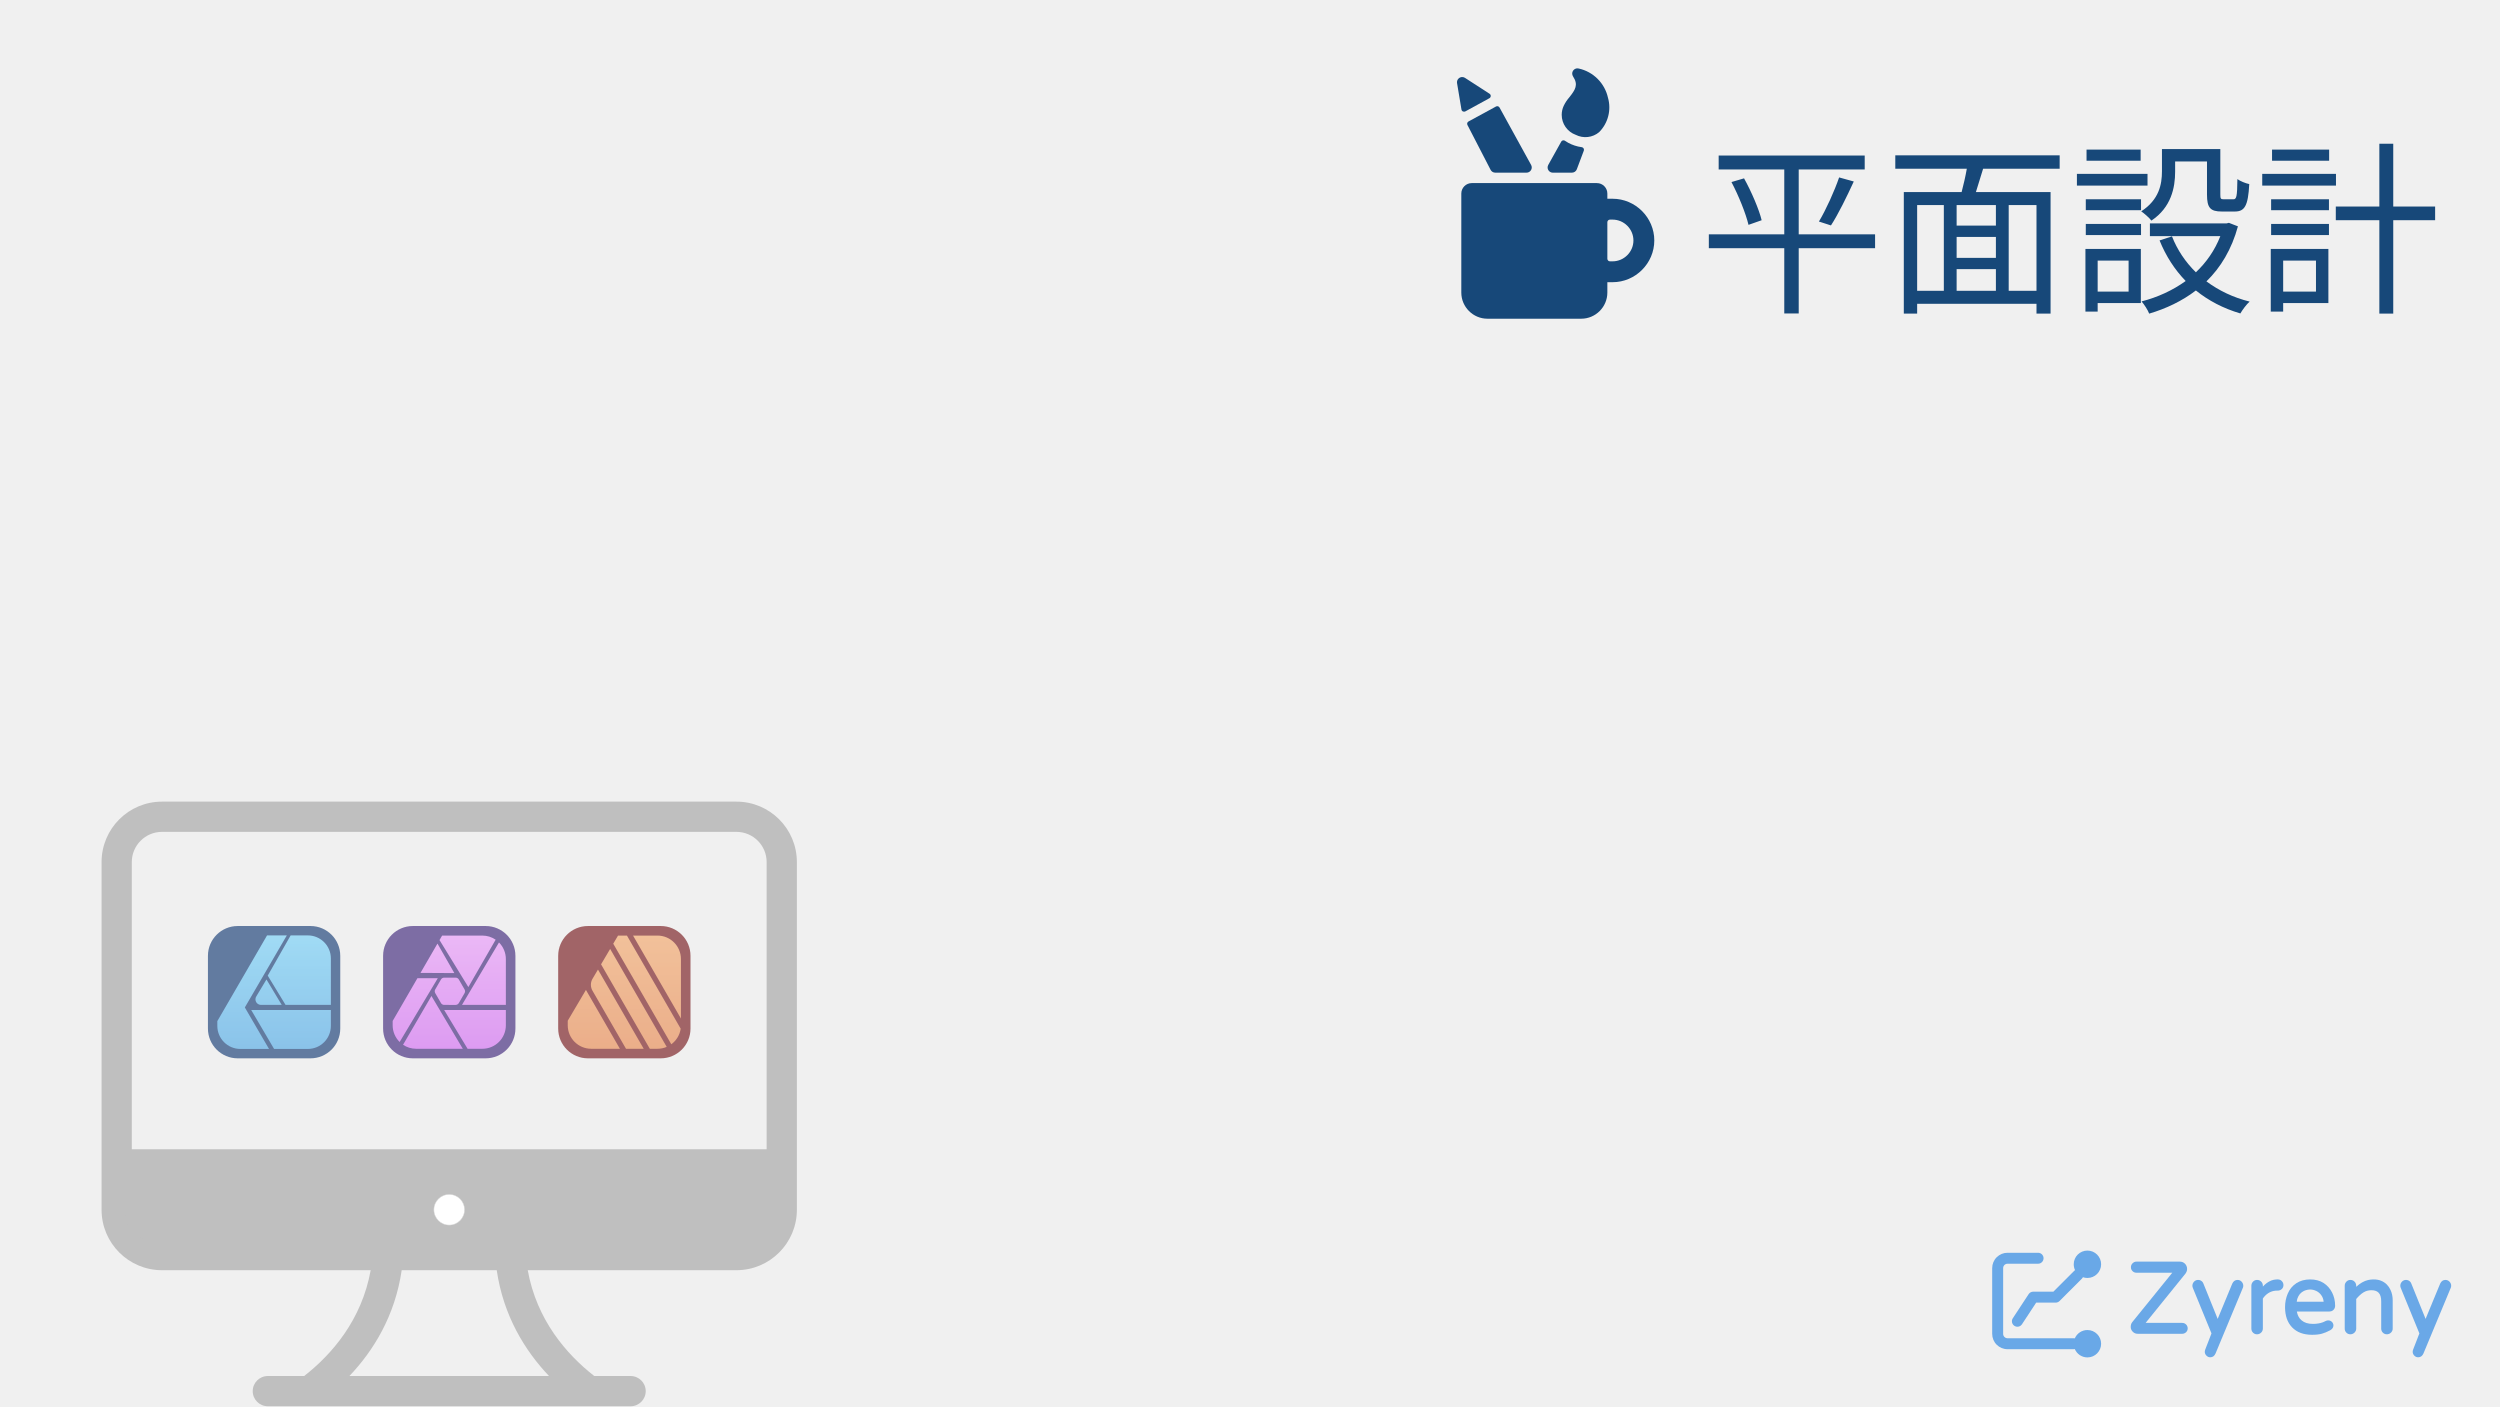
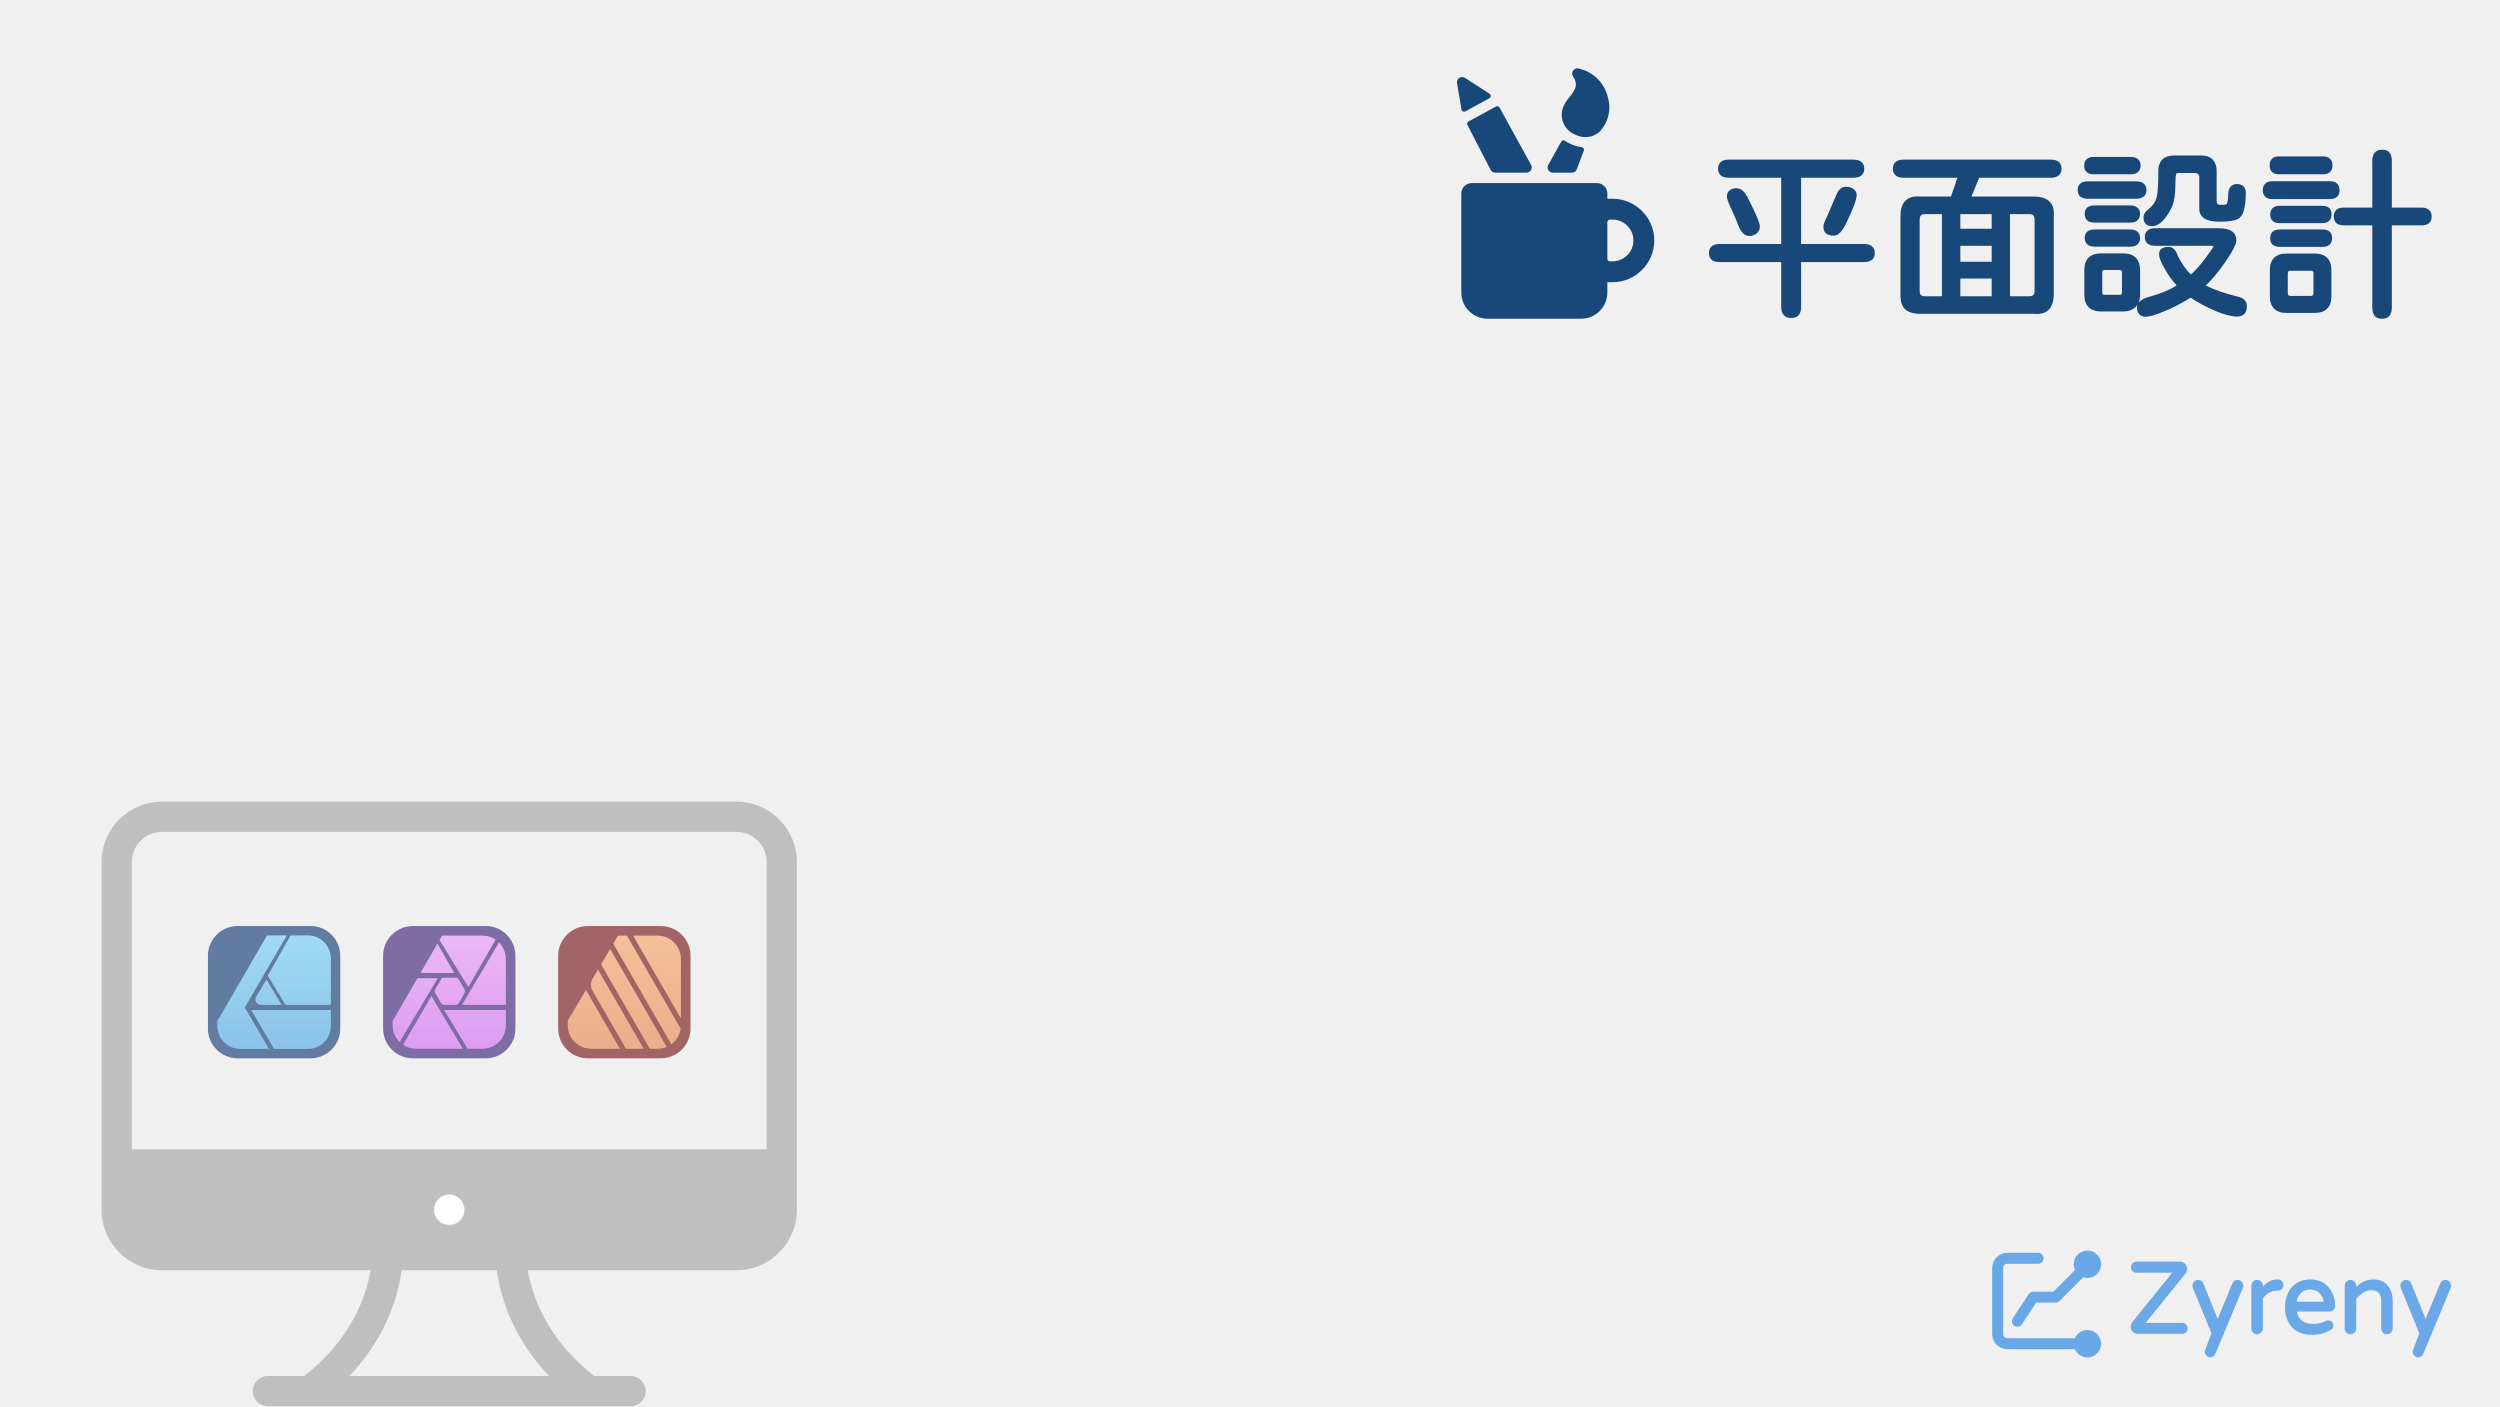
<svg xmlns="http://www.w3.org/2000/svg" width="100%" height="100%" viewBox="0 0 1280 720" version="1.1" xml:space="preserve" style="fill-rule:evenodd;clip-rule:evenodd;stroke-linejoin:round;stroke-miterlimit:2;">
  <g>
    <g transform="matrix(7.73913,0,0,7.73913,44.2609,379.478)">
      <path d="M43,35L29.195,35C29.79,38.301 31.768,40.572 33.596,42L36,42C36.553,42 37,42.447 37,43C37,43.553 36.553,44 36,44L12,44C11.447,44 11,43.553 11,43C11,42.447 11.447,42 12,42L14.403,42C16.23,40.572 18.21,38.301 18.804,35L5,35C2.791,35 1,33.209 1,31L1,8C1,5.791 2.791,4 5,4L43,4C45.209,4 47,5.791 47,8L47,31C47,33.209 45.209,35 43,35ZM17.397,42L30.602,42C29.007,40.318 27.587,38.024 27.143,35L20.856,35C20.412,38.024 18.992,40.318 17.397,42ZM45,8C45,6.896 44.104,6 43,6L5,6C3.896,6 3,6.896 3,8L3,27L45,27L45,8ZM45,29L3,29L3,31C3,32.104 3.896,33 5,33L43,33C44.104,33 45,32.104 45,31L45,29ZM24,32C23.447,32 23,31.553 23,31C23,30.447 23.447,30 24,30C24.553,30 25,30.447 25,31C25,31.553 24.553,32 24,32Z" style="fill:rgb(191,191,191);" />
-       <clipPath id="_clip1">
-         <path d="M43,35L29.195,35C29.79,38.301 31.768,40.572 33.596,42L36,42C36.553,42 37,42.447 37,43C37,43.553 36.553,44 36,44L12,44C11.447,44 11,43.553 11,43C11,42.447 11.447,42 12,42L14.403,42C16.23,40.572 18.21,38.301 18.804,35L5,35C2.791,35 1,33.209 1,31L1,8C1,5.791 2.791,4 5,4L43,4C45.209,4 47,5.791 47,8L47,31C47,33.209 45.209,35 43,35ZM17.397,42L30.602,42C29.007,40.318 27.587,38.024 27.143,35L20.856,35C20.412,38.024 18.992,40.318 17.397,42ZM45,8C45,6.896 44.104,6 43,6L5,6C3.896,6 3,6.896 3,8L3,27L45,27L45,8ZM45,29L3,29L3,31C3,32.104 3.896,33 5,33L43,33C44.104,33 45,32.104 45,31L45,29ZM24,32C23.447,32 23,31.553 23,31C23,30.447 23.447,30 24,30C24.553,30 25,30.447 25,31C25,31.553 24.553,32 24,32Z" />
-       </clipPath>
-       <g clip-path="url(#_clip1)">
-         <g transform="matrix(0.129213,0,0,0.129213,-5.7191,-49.0337)">
-           <path d="M230,627.13C225.72,627.13 222.261,623.671 222.261,619.391C222.261,615.112 225.72,611.652 230,611.652C234.28,611.652 237.739,615.112 237.739,619.391C237.739,623.671 234.28,627.13 230,627.13Z" style="fill:white;" />
+       <g>
+         <clipPath id="_clip1">
+           <path d="M43,35L29.195,35C29.79,38.301 31.768,40.572 33.596,42L36,42C36.553,42 37,42.447 37,43C37,43.553 36.553,44 36,44L12,44C11.447,44 11,43.553 11,43C11,42.447 11.447,42 12,42L14.403,42C16.23,40.572 18.21,38.301 18.804,35L5,35C2.791,35 1,33.209 1,31L1,8C1,5.791 2.791,4 5,4L43,4C45.209,4 47,5.791 47,8L47,31C47,33.209 45.209,35 43,35ZM17.397,42L30.602,42C29.007,40.318 27.587,38.024 27.143,35L20.856,35C20.412,38.024 18.992,40.318 17.397,42ZM45,8C45,6.896 44.104,6 43,6L5,6C3.896,6 3,6.896 3,8L3,27L45,27L45,8ZM45,29L3,29L3,31C3,32.104 3.896,33 5,33L43,33C44.104,33 45,32.104 45,31L45,29ZM24,32C23.447,32 23,31.553 23,31C23,30.447 23.447,30 24,30C24.553,30 25,30.447 25,31C25,31.553 24.553,32 24,32Z" />
+         </clipPath>
+         <g clip-path="url(#_clip1)">
+           <g transform="matrix(0.129213,0,0,0.129213,-5.7191,-49.0337)">
+             <path d="M230,627.13C225.72,627.13 222.261,623.671 222.261,619.391C222.261,615.112 225.72,611.652 230,611.652C234.28,611.652 237.739,615.112 237.739,619.391C237.739,623.671 234.28,627.13 230,627.13Z" style="fill:white;" />
+           </g>
        </g>
      </g>
    </g>
    <g transform="matrix(1.02322,0,0,1.02322,-5.33954,-14.3794)">
      <path d="M392.522,603.913L392.522,619.391C392.522,627.935 385.587,634.87 377.043,634.87L82.957,634.87C74.413,634.87 67.478,627.935 67.478,619.391L67.478,603.913L392.522,603.913ZM230,627.13C234.28,627.13 237.739,623.671 237.739,619.391C237.739,615.112 234.28,611.652 230,611.652C225.72,611.652 222.261,615.112 222.261,619.391C222.261,623.671 225.72,627.13 230,627.13Z" style="fill:rgb(191,191,191);" />
    </g>
  </g>
  <g transform="matrix(0.452488,0,0,0.452488,678.759,221.291)">
    <path d="M856.856,956.158C856.572,956.7 856.203,957.208 855.749,957.662L830.36,983.071C829.197,984.235 827.619,984.889 825.974,984.889L803.931,984.889L787.846,1009.38C785.967,1012.24 782.12,1013.04 779.26,1011.16C776.4,1009.28 775.603,1005.44 777.481,1002.58L795.402,975.286C796.549,973.54 798.497,972.489 800.585,972.489L823.404,972.489L846.977,948.898C847.264,948.611 847.571,948.358 847.895,948.139C846.938,946.126 846.403,943.875 846.403,941.5C846.403,932.945 853.348,926 861.903,926C870.458,926 877.403,932.945 877.403,941.5C877.403,950.055 870.458,957 861.903,957C860.136,957 858.438,956.704 856.856,956.158ZM847.641,1037.48C847.241,1037.56 846.827,1037.6 846.403,1037.6L771.493,1037.6C766.892,1037.6 762.479,1035.77 759.225,1032.52C755.971,1029.27 754.143,1024.85 754.143,1020.25L754.143,945.83C754.143,941.228 755.971,936.815 759.225,933.562C762.479,930.308 766.892,928.48 771.493,928.48L806.068,928.48C809.49,928.48 812.268,931.258 812.268,934.68C812.268,938.102 809.49,940.88 806.068,940.88L771.493,940.88C770.18,940.88 768.921,941.402 767.993,942.33C767.065,943.258 766.543,944.517 766.543,945.83L766.543,1020.25C766.543,1021.56 767.065,1022.82 767.993,1023.75C768.921,1024.68 770.18,1025.2 771.493,1025.2L846.403,1025.2C846.827,1025.2 847.241,1025.24 847.641,1025.32C850.006,1019.79 855.504,1015.9 861.903,1015.9C870.458,1015.9 877.403,1022.85 877.403,1031.4C877.403,1039.95 870.458,1046.9 861.903,1046.9C855.504,1046.9 850.006,1043.01 847.641,1037.48Z" style="fill:rgb(40,133,226);fill-opacity:0.67;" />
  </g>
  <g transform="matrix(2.18809,0,0,2.18809,-125.265,178.741)">
    <g opacity="0.67">
      <path d="M556.152,227.722L565.554,216.121L557.158,216.121C556.799,216.121 556.495,215.997 556.246,215.747C555.996,215.498 555.871,215.194 555.871,214.835C555.871,214.476 556,214.169 556.257,213.911C556.515,213.654 556.815,213.525 557.158,213.525L567.308,213.525C567.792,213.525 568.197,213.689 568.525,214.017C568.852,214.36 569.016,214.773 569.016,215.256C569.016,215.63 568.875,216.005 568.595,216.379L559.31,227.862L567.87,227.862C568.228,227.862 568.532,227.987 568.782,228.237C569.031,228.486 569.156,228.79 569.156,229.149C569.156,229.492 569.031,229.788 568.782,230.038C568.517,230.287 568.213,230.412 567.87,230.412L557.462,230.412C557.01,230.412 556.624,230.252 556.304,229.932C555.985,229.613 555.825,229.238 555.825,228.81C555.825,228.381 555.934,228.018 556.152,227.722Z" style="fill:rgb(40,133,226);fill-rule:nonzero;" />
      <path d="M573.53,235.51C573.405,235.386 573.311,235.245 573.249,235.09C573.187,234.934 573.156,234.793 573.156,234.669C573.156,234.466 573.187,234.286 573.249,234.131L574.723,230.318L570.372,219.7C570.294,219.513 570.255,219.333 570.255,219.162C570.255,218.803 570.388,218.484 570.653,218.203C570.918,217.938 571.23,217.805 571.588,217.805C571.963,217.805 572.282,217.938 572.547,218.203C572.672,218.328 572.766,218.476 572.828,218.647L576.173,226.927L579.587,218.671C579.852,218.094 580.266,217.805 580.827,217.805C581.186,217.805 581.497,217.938 581.762,218.203C582.028,218.484 582.16,218.803 582.16,219.162C582.16,219.349 582.129,219.513 582.067,219.653L575.681,234.996C575.416,235.604 575.003,235.908 574.442,235.908C574.083,235.908 573.779,235.776 573.53,235.51Z" style="fill:rgb(40,133,226);fill-rule:nonzero;" />
      <path d="M586.744,219.372C587.758,218.25 588.888,217.689 590.136,217.689L590.252,217.689C590.627,217.689 590.939,217.821 591.188,218.086C591.437,218.351 591.562,218.663 591.562,219.022C591.562,219.396 591.43,219.704 591.165,219.945C590.9,220.187 590.58,220.308 590.206,220.308L590.089,220.308C589.013,220.308 588.085,220.698 587.306,221.477C587.103,221.68 586.916,221.906 586.744,222.156L586.744,229.196C586.744,229.554 586.612,229.866 586.347,230.131C586.066,230.396 585.742,230.529 585.376,230.529C585.01,230.529 584.698,230.4 584.44,230.143C584.183,229.886 584.055,229.57 584.055,229.196L584.055,219.162C584.055,218.803 584.187,218.484 584.452,218.203C584.717,217.938 585.033,217.805 585.399,217.805C585.766,217.805 586.082,217.938 586.347,218.203C586.612,218.468 586.744,218.788 586.744,219.162L586.744,219.372Z" style="fill:rgb(40,133,226);fill-rule:nonzero;" />
      <path d="M591.936,224.167C591.936,223.06 592.147,222.008 592.568,221.01C593.004,219.981 593.675,219.17 594.579,218.577C595.484,217.985 596.56,217.689 597.807,217.689C599.039,217.689 600.091,217.969 600.964,218.53C601.806,219.076 602.465,219.817 602.941,220.752C603.416,221.688 603.654,222.725 603.654,223.863C603.654,224.237 603.521,224.557 603.256,224.822C603.007,225.071 602.687,225.196 602.297,225.196L594.696,225.196C594.852,226.101 595.226,226.794 595.819,227.278C596.458,227.823 597.339,228.096 598.462,228.096C599.319,228.096 600.091,227.972 600.777,227.722C601.011,227.629 601.253,227.519 601.502,227.395C601.643,227.317 601.822,227.278 602.04,227.278C602.383,227.278 602.672,227.395 602.906,227.629C603.139,227.862 603.256,228.143 603.256,228.471C603.256,228.923 602.999,229.297 602.485,229.593C601.814,229.952 601.175,230.217 600.567,230.388C599.959,230.56 599.195,230.646 598.275,230.646C596.279,230.646 594.724,230.073 593.609,228.927C592.494,227.781 591.936,226.194 591.936,224.167ZM600.941,222.904C600.957,222.904 600.964,222.9 600.964,222.892L600.964,222.881C600.902,222.304 600.73,221.82 600.45,221.431C600.138,220.978 599.744,220.635 599.269,220.402C598.793,220.168 598.314,220.051 597.83,220.051C597.347,220.051 596.856,220.16 596.357,220.378C595.624,220.737 595.117,221.322 594.837,222.132C594.759,222.366 594.704,222.623 594.673,222.904L600.941,222.904Z" style="fill:rgb(40,133,226);fill-rule:nonzero;" />
      <path d="M605.899,229.196L605.899,219.162C605.899,218.803 606.032,218.484 606.297,218.203C606.562,217.938 606.878,217.805 607.244,217.805C607.611,217.805 607.926,217.938 608.191,218.203C608.456,218.468 608.589,218.788 608.589,219.162L608.589,219.419C609.493,218.577 610.421,218.047 611.372,217.829C611.778,217.735 612.206,217.689 612.659,217.689C613.922,217.689 614.951,218.086 615.746,218.881C616.089,219.224 616.37,219.63 616.588,220.098C616.946,220.83 617.126,221.649 617.126,222.553L617.126,229.196C617.126,229.554 616.993,229.866 616.728,230.131C616.448,230.396 616.124,230.529 615.758,230.529C615.391,230.529 615.079,230.4 614.822,230.143C614.565,229.886 614.436,229.57 614.436,229.196L614.436,222.787C614.436,221.867 614.226,221.197 613.805,220.776C613.43,220.402 612.877,220.214 612.144,220.214C611.442,220.214 610.815,220.39 610.261,220.741C609.708,221.092 609.15,221.602 608.589,222.273L608.589,229.196C608.589,229.554 608.456,229.866 608.191,230.131C607.911,230.396 607.587,230.529 607.221,230.529C606.854,230.529 606.542,230.4 606.285,230.143C606.028,229.886 605.899,229.57 605.899,229.196Z" style="fill:rgb(40,133,226);fill-rule:nonzero;" />
      <path d="M622.178,235.51C622.053,235.386 621.959,235.245 621.897,235.09C621.835,234.934 621.803,234.793 621.803,234.669C621.803,234.466 621.835,234.286 621.897,234.131L623.37,230.318L619.02,219.7C618.942,219.513 618.903,219.333 618.903,219.162C618.903,218.803 619.036,218.484 619.301,218.203C619.566,217.938 619.878,217.805 620.236,217.805C620.611,217.805 620.93,217.938 621.195,218.203C621.32,218.328 621.414,218.476 621.476,218.647L624.821,226.927L628.235,218.671C628.5,218.094 628.914,217.805 629.475,217.805C629.833,217.805 630.145,217.938 630.41,218.203C630.675,218.484 630.808,218.803 630.808,219.162C630.808,219.349 630.777,219.513 630.714,219.653L624.329,234.996C624.064,235.604 623.651,235.908 623.09,235.908C622.731,235.908 622.427,235.776 622.178,235.51Z" style="fill:rgb(40,133,226);fill-rule:nonzero;" />
    </g>
  </g>
  <g transform="matrix(0.534087,0,0,0.534087,409.21,-150.863)">
    <g transform="matrix(10.0004,0,0,10.0004,605.109,347.99)">
-       <path d="M21.458,16.5C21.458,14.306 19.652,12.5 17.458,12.5L16.958,12.5L16.958,12C16.958,11.451 16.507,11 15.958,11L3.958,11C3.409,11 2.958,11.451 2.958,12L2.958,21.5C2.958,22.871 4.087,24 5.458,24L14.458,24C15.829,24 16.958,22.871 16.958,21.5L16.958,20.5L17.458,20.5C19.652,20.5 21.458,18.694 21.458,16.5ZM17.458,18.5C17.458,18.5 17.207,18.5 17.207,18.5C17.07,18.5 16.958,18.388 16.958,18.251C16.958,18.251 16.958,18.25 16.958,18.25L16.958,14.75C16.958,14.613 17.071,14.5 17.208,14.5L17.458,14.5C18.555,14.5 19.458,15.403 19.458,16.5C19.458,17.597 18.555,18.5 17.458,18.5Z" style="fill:rgb(23,72,121);fill-rule:nonzero;" />
+       <path d="M21.458,16.5C21.458,14.306 19.652,12.5 17.458,12.5L16.958,12.5L16.958,12C16.958,11.451 16.507,11 15.958,11L3.958,11C3.409,11 2.958,11.451 2.958,12L2.958,21.5C2.958,22.871 4.087,24 5.458,24L14.458,24C15.829,24 16.958,22.871 16.958,21.5L16.958,20.5L17.458,20.5C19.652,20.5 21.458,18.694 21.458,16.5ZM17.458,18.5L17.207,18.5C17.07,18.5 16.958,18.388 16.958,18.251L16.958,14.75C16.958,14.613 17.071,14.5 17.208,14.5L17.458,14.5C18.555,14.5 19.458,15.403 19.458,16.5C19.458,17.597 18.555,18.5 17.458,18.5Z" style="fill:rgb(23,72,121);fill-rule:nonzero;" />
    </g>
    <g transform="matrix(10.0004,0,0,10.0004,605.109,347.99)">
      <path d="M5.649,2.865C5.729,2.821 5.78,2.737 5.78,2.645C5.78,2.56 5.736,2.481 5.665,2.435L3.3,0.905C3.222,0.859 3.134,0.834 3.043,0.834C2.769,0.834 2.543,1.06 2.543,1.334C2.543,1.361 2.545,1.389 2.55,1.416L2.972,3.946C2.985,4.026 3.036,4.095 3.109,4.13C3.181,4.166 3.266,4.166 3.338,4.13L5.649,2.865Z" style="fill:rgb(23,72,121);fill-rule:nonzero;" />
    </g>
    <g transform="matrix(10.0004,0,0,10.0004,605.109,347.99)">
-       <path d="M3.646,5.094C3.528,5.16 3.483,5.309 3.546,5.429L5.766,9.729C5.852,9.895 6.023,9.999 6.21,9.999L9.21,9.999C9.21,9.999 9.211,9.999 9.211,9.999C9.485,9.999 9.711,9.773 9.711,9.499C9.711,9.415 9.69,9.332 9.649,9.258L6.623,3.758C6.557,3.638 6.404,3.592 6.284,3.658L3.646,5.094Z" style="fill:rgb(23,72,121);fill-rule:nonzero;" />
+       <path d="M3.646,5.094C3.528,5.16 3.483,5.309 3.546,5.429L5.766,9.729C5.852,9.895 6.023,9.999 6.21,9.999L9.211,9.999C9.485,9.999 9.711,9.773 9.711,9.499C9.711,9.415 9.69,9.332 9.649,9.258L6.623,3.758C6.557,3.638 6.404,3.592 6.284,3.658L3.646,5.094Z" style="fill:rgb(23,72,121);fill-rule:nonzero;" />
    </g>
    <g transform="matrix(10.0004,0,0,10.0004,605.109,347.99)">
-       <path d="M13.538,7.293L13.532,7.293C13.309,7.199 13.095,7.082 12.896,6.944C12.854,6.916 12.805,6.9 12.754,6.9C12.664,6.9 12.58,6.949 12.535,7.028L11.293,9.257C11.252,9.331 11.23,9.415 11.23,9.5C11.23,9.774 11.456,10 11.73,10C11.73,10 13.562,10 13.562,10C13.77,10 13.957,9.871 14.03,9.677L14.7,7.893C14.711,7.865 14.716,7.834 14.716,7.804C14.716,7.679 14.623,7.573 14.5,7.556C14.269,7.527 14.041,7.474 13.82,7.4C13.727,7.369 13.633,7.333 13.538,7.293Z" style="fill:rgb(23,72,121);fill-rule:nonzero;" />
+       <path d="M13.538,7.293L13.532,7.293C13.309,7.199 13.095,7.082 12.896,6.944C12.854,6.916 12.805,6.9 12.754,6.9C12.664,6.9 12.58,6.949 12.535,7.028L11.293,9.257C11.252,9.331 11.23,9.415 11.23,9.5C11.23,9.774 11.456,10 11.73,10L13.562,10C13.77,10 13.957,9.871 14.03,9.677L14.7,7.893C14.711,7.865 14.716,7.834 14.716,7.804C14.716,7.679 14.623,7.573 14.5,7.556C14.269,7.527 14.041,7.474 13.82,7.4C13.727,7.369 13.633,7.333 13.538,7.293Z" style="fill:rgb(23,72,121);fill-rule:nonzero;" />
    </g>
    <g transform="matrix(10.0004,0,0,10.0004,605.109,347.99)">
      <path d="M17.017,2.815C16.707,1.416 15.607,0.32 14.206,0.015C14.168,0.006 14.128,0.001 14.089,0.001C13.814,0.001 13.589,0.227 13.589,0.501C13.589,0.599 13.617,0.694 13.671,0.776C14.2,1.582 13.881,2.058 13.318,2.77C13.101,3.017 12.919,3.293 12.776,3.589C12.648,3.86 12.582,4.157 12.582,4.456C12.582,5.313 13.122,6.082 13.927,6.373C14.658,6.745 15.545,6.643 16.172,6.115C17.03,5.251 17.354,3.985 17.017,2.815Z" style="fill:rgb(23,72,121);fill-rule:nonzero;" />
    </g>
  </g>
-   <g transform="matrix(0.843398,0,0,0.843398,141.935,-167.491)">
-     <g transform="matrix(112.505,0,0,112.505,1313.27,379.985)">
-         </g>
-     <text x="863.248px" y="379.985px" style="font-family:'FakePearl-SemiBold', 'FakePearl', sans-serif;font-size:112.505px;fill:rgb(23,72,121);">平面設計</text>
+   <g transform="matrix(0.843398,0,0,0.843398,869.997,152.988)">
+     <g>
+       <path d="M61.856,4.944C61.856,9.412 59.842,11.646 55.813,11.646C53.982,11.646 52.554,11.133 51.528,10.108C50.356,8.936 49.77,7.215 49.77,4.944L49.77,-22.303L12.415,-22.303C10.071,-22.303 8.405,-22.798 7.416,-23.786C6.427,-24.775 5.933,-26.094 5.933,-27.742C5.933,-29.39 6.409,-30.69 7.361,-31.642C8.46,-32.741 10.144,-33.29 12.415,-33.29L49.77,-33.29L49.77,-73.502L17.689,-73.502C15.565,-73.502 13.99,-74.015 12.964,-75.04C11.939,-76.065 11.426,-77.384 11.426,-78.995C11.426,-80.607 11.939,-81.925 12.964,-82.95C13.99,-83.976 15.565,-84.489 17.689,-84.489L93.608,-84.489C95.952,-84.489 97.673,-83.939 98.771,-82.841C99.724,-81.888 100.2,-80.607 100.2,-78.995C100.2,-77.384 99.724,-76.102 98.771,-75.15C97.673,-74.051 95.952,-73.502 93.608,-73.502L61.856,-73.502L61.856,-33.29L99.98,-33.29C102.324,-33.29 104.045,-32.741 105.144,-31.642C106.096,-30.69 106.572,-29.408 106.572,-27.797C106.572,-26.185 106.096,-24.903 105.144,-23.951C104.045,-22.853 102.324,-22.303 99.98,-22.303L61.856,-22.303L61.856,4.944ZM81.852,-38.344C77.53,-38.344 75.37,-40.139 75.37,-43.728C75.37,-44.973 75.956,-46.694 77.127,-48.891L83.61,-63.943C84.928,-66.653 86.723,-68.008 88.993,-68.008C91.264,-68.008 92.985,-67.422 94.157,-66.251C95.109,-65.298 95.585,-64.2 95.585,-62.954C95.585,-61.709 95.109,-59.768 94.157,-57.131C93.205,-54.495 91.557,-50.722 89.213,-45.815C86.796,-40.834 84.342,-38.344 81.852,-38.344ZM19.007,-55.593C17.542,-58.743 16.81,-60.904 16.81,-62.076C16.81,-64.2 17.762,-65.701 19.666,-66.58C20.472,-66.946 21.388,-67.129 22.413,-67.129C24.098,-67.129 25.563,-66.507 26.808,-65.262C27.687,-64.383 28.456,-63.321 29.115,-62.076C33.07,-54.311 35.524,-48.928 36.476,-45.925C36.696,-45.119 36.806,-44.423 36.806,-43.837C36.806,-42.08 36.11,-40.651 34.718,-39.553C33.473,-38.6 32.082,-38.124 30.543,-38.124C27.614,-38.124 25.343,-40.285 23.732,-44.606C22.56,-47.683 20.985,-51.345 19.007,-55.593Z" style="fill:rgb(23,72,121);fill-rule:nonzero;" />
+       <path d="M122.173,-49.99C122.173,-58.12 125.689,-62.185 132.721,-62.185C133.233,-62.185 133.746,-62.149 134.259,-62.076L152.827,-62.076L156.782,-73.502L123.931,-73.502C121.734,-73.502 120.086,-74.051 118.987,-75.15C118.035,-76.102 117.559,-77.384 117.559,-78.995C117.559,-80.607 118.072,-81.925 119.097,-82.95C120.123,-83.976 121.734,-84.489 123.931,-84.489L213.474,-84.489C215.744,-84.489 217.429,-83.939 218.528,-82.841C219.48,-81.888 219.956,-80.607 219.956,-78.995C219.956,-77.384 219.48,-76.102 218.528,-75.15C217.429,-74.051 215.744,-73.502 213.474,-73.502L169.966,-73.502L165.242,-62.076L203.146,-62.076C207.541,-62.076 210.727,-61.05 212.705,-58.999C214.463,-57.315 215.342,-54.824 215.342,-51.528C215.342,-51.015 215.305,-50.503 215.232,-49.99L215.232,-2.966C215.232,3.626 212.961,7.544 208.42,8.789C207.248,9.082 206.204,9.229 205.289,9.229C204.373,9.229 203.659,9.192 203.146,9.119L134.259,9.119C129.937,9.119 126.788,8.13 124.81,6.153C123.052,4.321 122.173,1.575 122.173,-2.087L122.173,-49.99ZM147.333,-1.538L147.333,-51.418L137.225,-51.418C135.687,-51.418 134.698,-51.015 134.259,-50.21C133.966,-49.697 133.819,-48.965 133.819,-48.012L133.819,-4.944C133.819,-3.699 134.076,-2.82 134.589,-2.307C135.101,-1.795 135.98,-1.538 137.225,-1.538L147.333,-1.538ZM177.547,-42.519L177.547,-51.418L158.54,-51.418L158.54,-42.519L177.547,-42.519ZM188.644,-51.418L188.644,-1.538L200.29,-1.538C201.462,-1.538 202.304,-1.795 202.817,-2.307C203.329,-2.82 203.586,-3.699 203.586,-4.944L203.586,-48.122C203.586,-49.294 203.329,-50.137 202.817,-50.649C202.304,-51.162 201.462,-51.418 200.29,-51.418L188.644,-51.418ZM158.54,-22.523L177.547,-22.523L177.547,-32.191L158.54,-32.191L158.54,-22.523ZM177.547,-12.305L158.54,-12.305L158.54,-1.538L177.547,-1.538L177.547,-12.305Z" style="fill:rgb(23,72,121);fill-rule:nonzero;" />
+       <path d="M288.514,-87.016L304.445,-87.016C308.766,-87.016 311.623,-85.551 313.014,-82.621C313.747,-81.229 314.113,-79.545 314.113,-77.567L314.113,-59.109C314.113,-58.45 314.296,-57.937 314.662,-57.571C315.029,-57.205 315.761,-57.022 316.86,-57.022C318.911,-57.022 320.046,-57.205 320.266,-57.571C320.778,-58.596 321.071,-60.537 321.145,-63.394C321.291,-66.617 322.39,-68.594 324.441,-69.327C325.027,-69.547 325.594,-69.656 326.144,-69.656C326.693,-69.656 327.151,-69.638 327.517,-69.601C327.883,-69.565 328.249,-69.473 328.616,-69.327C329.348,-69.107 329.971,-68.741 330.483,-68.228C331.362,-67.349 331.802,-66.067 331.802,-64.383C331.802,-55.52 330.3,-50.246 327.297,-48.562C325.173,-47.39 321.364,-46.804 315.871,-46.804C310.89,-46.804 307.411,-47.793 305.433,-49.77C304.188,-51.015 303.566,-52.59 303.566,-54.495L303.566,-73.831C303.566,-74.637 303.364,-75.241 302.961,-75.644C302.559,-76.047 301.918,-76.285 301.039,-76.358L291.37,-76.358C290.345,-76.358 289.759,-76.212 289.612,-75.919C289.246,-74.967 289.063,-72.769 289.063,-69.327C289.063,-62.735 288.148,-57.754 286.316,-54.385C282.581,-47.5 278.772,-44.057 274.89,-44.057C273.279,-44.057 272.015,-44.515 271.1,-45.43C270.184,-46.346 269.726,-47.683 269.726,-49.441C269.726,-50.173 269.836,-50.759 270.056,-51.199C270.422,-52.004 270.862,-52.7 271.374,-53.286L272.143,-53.945C275.073,-56.143 276.904,-58.633 277.637,-61.416C278.369,-63.98 278.736,-69.473 278.736,-77.897C278.736,-79.288 278.882,-80.387 279.175,-81.193C279.614,-82.584 280.274,-83.72 281.153,-84.598C282.764,-86.21 285.218,-87.016 288.514,-87.016ZM235.008,-77.127C234.129,-78.006 233.69,-79.252 233.69,-80.863C233.69,-82.474 234.166,-83.756 235.118,-84.708C236.07,-85.661 237.572,-86.137 239.622,-86.137L261.926,-86.137C263.977,-86.137 265.496,-85.642 266.485,-84.653C267.474,-83.665 267.968,-82.401 267.968,-80.863C267.968,-79.325 267.474,-78.061 266.485,-77.073C265.496,-76.084 263.977,-75.589 261.926,-75.589L239.622,-75.589C237.572,-75.589 236.033,-76.102 235.008,-77.127ZM231.163,-62.185C230.21,-63.211 229.734,-64.493 229.734,-66.031C229.734,-67.569 230.229,-68.832 231.218,-69.821C232.206,-70.81 233.726,-71.304 235.777,-71.304L265.332,-71.304C267.456,-71.304 269.012,-70.81 270.001,-69.821C270.99,-68.832 271.484,-67.569 271.484,-66.031C271.484,-65.665 271.466,-65.317 271.429,-64.987C271.393,-64.657 271.301,-64.346 271.155,-64.053C270.935,-63.394 270.569,-62.808 270.056,-62.295C269.031,-61.27 267.456,-60.757 265.332,-60.757L235.777,-60.757C233.726,-60.757 232.188,-61.233 231.163,-62.185ZM234.129,-50.429C234.056,-50.796 234.019,-51.199 234.019,-51.638C234.019,-52.078 234.056,-52.48 234.129,-52.847C234.349,-53.945 234.862,-54.824 235.667,-55.483C236.693,-56.289 238.121,-56.692 239.952,-56.692L261.596,-56.692C263.647,-56.692 265.222,-56.143 266.32,-55.044C267.199,-54.165 267.639,-52.993 267.639,-51.528C267.639,-49.99 267.144,-48.727 266.156,-47.738C265.167,-46.749 263.647,-46.254 261.596,-46.254L239.952,-46.254C236.51,-46.254 234.569,-47.646 234.129,-50.429ZM265.771,5.164C265.771,2.307 268.225,0.183 273.132,-1.209C279.871,-3.04 285.437,-5.347 289.832,-8.13C287.195,-10.987 284.888,-14.173 282.911,-17.689C281.665,-19.813 280.731,-21.626 280.109,-23.127C279.486,-24.629 279.175,-25.966 279.175,-27.137C279.175,-28.309 279.541,-29.298 280.274,-30.104C281.299,-31.056 282.874,-31.532 284.998,-31.532C287.488,-31.532 289.319,-29.738 290.491,-26.149C292.982,-21.241 295.655,-17.432 298.512,-14.722C301.442,-17.359 304.408,-20.728 307.411,-24.83C310.341,-28.712 311.952,-31.056 312.245,-31.862L312.245,-32.082C312.099,-32.155 311.806,-32.191 311.366,-32.191L276.758,-32.191C273.901,-32.191 271.997,-33.107 271.045,-34.938C270.679,-35.671 270.495,-36.549 270.495,-37.575C270.495,-39.113 270.935,-40.322 271.814,-41.201C272.913,-42.299 274.561,-42.849 276.758,-42.849L315.322,-42.849C319.57,-42.849 322.573,-41.97 324.331,-40.212C325.503,-39.04 326.089,-37.502 326.089,-35.597C326.089,-33.18 323.818,-28.712 319.277,-22.193C315.102,-16.187 311.183,-11.5 307.521,-8.13C312.502,-5.493 319.13,-3.186 327.407,-1.209C329.824,-0.623 331.399,0.586 332.131,2.417C332.351,3.076 332.461,3.772 332.461,4.505C332.461,6.629 331.948,8.203 330.923,9.229C329.897,10.254 328.469,10.767 326.638,10.767C323.049,10.767 318.544,9.595 313.124,7.251C307.558,4.834 302.614,2.197 298.292,-0.659C293.531,2.344 288.55,4.944 283.35,7.141C277.637,9.632 273.535,10.877 271.045,10.877C269.433,10.877 268.152,10.401 267.199,9.449C266.247,8.496 265.771,7.068 265.771,5.164ZM240.172,-31.642C238.048,-31.642 236.491,-32.136 235.502,-33.125C234.514,-34.114 234.019,-35.378 234.019,-36.916C234.019,-38.454 234.495,-39.699 235.447,-40.651C236.4,-41.603 237.901,-42.08 239.952,-42.08L261.596,-42.08C265.112,-42.08 267.09,-40.688 267.529,-37.905C267.602,-37.538 267.639,-37.081 267.639,-36.531C267.639,-35.982 267.529,-35.414 267.309,-34.828C267.016,-34.023 266.54,-33.363 265.881,-32.851C264.856,-32.045 263.427,-31.642 261.596,-31.642L240.172,-31.642ZM233.799,-2.307L233.799,-17.469C233.799,-20.765 234.66,-23.274 236.381,-24.995C238.103,-26.716 240.685,-27.577 244.127,-27.577L257.201,-27.577C260.644,-27.577 263.244,-26.698 265.002,-24.94C266.76,-23.182 267.639,-20.692 267.639,-17.469L267.639,-2.527C267.639,0.769 266.723,3.296 264.892,5.054C263.061,6.812 260.497,7.691 257.201,7.691L244.127,7.691C240.685,7.691 238.103,6.83 236.381,5.109C234.66,3.388 233.799,0.916 233.799,-2.307ZM256.652,-3.955L256.652,-16.041C256.652,-16.553 256.542,-16.92 256.322,-17.139C256.103,-17.359 255.736,-17.469 255.224,-17.469L246.215,-17.469C245.629,-17.469 245.226,-17.359 245.006,-17.139C244.786,-16.92 244.676,-16.553 244.676,-16.041L244.676,-3.955C244.676,-3.369 244.786,-2.966 245.006,-2.747C245.226,-2.527 245.629,-2.417 246.215,-2.417L255.224,-2.417C255.883,-2.417 256.286,-2.6 256.432,-2.966C256.579,-3.186 256.652,-3.516 256.652,-3.955Z" style="fill:rgb(23,72,121);fill-rule:nonzero;" />
+       <path d="M443.208,-53.835C443.721,-53.323 444.087,-52.737 444.307,-52.078C444.527,-51.418 444.636,-50.814 444.636,-50.265C444.636,-49.715 444.618,-49.294 444.582,-49.001C444.545,-48.708 444.49,-48.434 444.417,-48.177C444.343,-47.921 444.27,-47.683 444.197,-47.463C443.318,-45.559 441.487,-44.606 438.704,-44.606L420.465,-44.606L420.465,5.054C420.465,8.716 419.294,10.95 416.95,11.756C416.217,11.976 415.412,12.085 414.533,12.085C412.482,12.085 410.98,11.5 410.028,10.328C409.076,9.156 408.6,7.398 408.6,5.054L408.6,-44.606L391.241,-44.606C389.19,-44.606 387.67,-45.101 386.681,-46.09C385.692,-47.079 385.198,-48.379 385.198,-49.99C385.198,-51.601 385.692,-52.902 386.681,-53.89C387.67,-54.879 389.19,-55.374 391.241,-55.374L408.6,-55.374L408.6,-83.5C408.6,-87.089 409.808,-89.323 412.225,-90.202C412.885,-90.421 413.58,-90.531 414.313,-90.531C415.045,-90.531 415.668,-90.495 416.181,-90.421C417.426,-90.129 418.415,-89.543 419.147,-88.664C420.026,-87.565 420.465,-85.844 420.465,-83.5L420.465,-55.374L438.704,-55.374C440.681,-55.374 442.183,-54.861 443.208,-53.835ZM352.018,-86.466L378.606,-86.466C380.51,-86.466 381.957,-85.972 382.945,-84.983C383.934,-83.994 384.429,-82.657 384.429,-80.973C384.429,-79.288 383.953,-77.97 383,-77.018C382.048,-76.065 380.583,-75.589 378.606,-75.589L352.018,-75.589C350.113,-75.589 348.685,-76.065 347.733,-77.018C346.781,-77.97 346.304,-79.307 346.304,-81.028C346.304,-82.749 346.781,-84.086 347.733,-85.038C348.685,-85.99 350.113,-86.466 352.018,-86.466ZM347.952,-60.537C345.975,-60.537 344.51,-61.05 343.558,-62.076C342.606,-62.954 342.129,-64.236 342.129,-65.921C342.129,-67.606 342.624,-68.942 343.613,-69.931C344.601,-70.92 346.048,-71.414 347.952,-71.414L382.891,-71.414C385.454,-71.414 387.175,-70.535 388.054,-68.777C388.494,-67.972 388.714,-67.02 388.714,-65.921C388.714,-63.577 387.835,-62.002 386.077,-61.197C385.198,-60.757 384.136,-60.537 382.891,-60.537L347.952,-60.537ZM378.166,-56.472C380.071,-56.472 381.536,-55.996 382.561,-55.044C383.44,-54.092 383.879,-52.81 383.879,-51.199C383.879,-49.587 383.403,-48.305 382.451,-47.353C381.499,-46.401 380.071,-45.925 378.166,-45.925L352.237,-45.925C350.406,-45.925 349.015,-46.401 348.062,-47.353C347.11,-48.305 346.634,-49.587 346.634,-51.199C346.634,-52.81 347.11,-54.092 348.062,-55.044C349.015,-55.996 350.406,-56.472 352.237,-56.472L378.166,-56.472ZM382.891,-40.651C383.769,-39.699 384.209,-38.417 384.209,-36.806C384.209,-35.194 383.733,-33.913 382.781,-32.96C381.828,-32.008 380.4,-31.532 378.496,-31.532L352.237,-31.532C350.406,-31.532 348.978,-32.008 347.952,-32.96C347.074,-33.913 346.634,-35.194 346.634,-36.806C346.634,-38.417 347.11,-39.699 348.062,-40.651C349.015,-41.603 350.406,-42.08 352.237,-42.08L378.496,-42.08C380.4,-42.08 381.865,-41.603 382.891,-40.651ZM383.769,-17.469L383.769,-1.428C383.769,1.795 382.909,4.267 381.188,5.988C379.466,7.709 376.958,8.57 373.662,8.57L356.522,8.57C353.226,8.57 350.717,7.709 348.996,5.988C347.275,4.267 346.414,1.795 346.414,-1.428L346.414,-17.469C346.414,-20.692 347.275,-23.164 348.996,-24.885C350.717,-26.606 353.226,-27.467 356.522,-27.467L373.662,-27.467C376.958,-27.467 379.466,-26.606 381.188,-24.885C382.909,-23.164 383.769,-20.692 383.769,-17.469ZM372.893,-15.382C372.893,-16.041 372.783,-16.48 372.563,-16.7C372.343,-16.92 371.904,-17.03 371.245,-17.03L358.939,-17.03C358.353,-17.03 357.95,-16.92 357.731,-16.7C357.511,-16.48 357.365,-16.041 357.291,-15.382L357.291,-3.516C357.291,-2.857 357.401,-2.417 357.621,-2.197C357.841,-1.978 358.28,-1.831 358.939,-1.758L371.245,-1.758C371.83,-1.758 372.233,-1.868 372.453,-2.087C372.673,-2.38 372.819,-2.857 372.893,-3.516L372.893,-15.382Z" style="fill:rgb(23,72,121);fill-rule:nonzero;" />
+     </g>
  </g>
  <g transform="matrix(0.88241,0,0,0.88241,23.9574,53.2107)">
    <g opacity="0.69">
      <g transform="matrix(0.738235,0,0,0.738235,-104.347,291.422)">
        <g transform="matrix(0.971963,0,0,0.971963,-59.5514,17.1378)">
          <path d="M419.932,241C433.224,241 444,251.776 444,265.068L444,323.932C444,337.224 433.224,348 419.932,348L361.068,348C347.776,348 337,337.224 337,323.932L337,265.068C337,251.776 347.776,241 361.068,241L419.932,241Z" style="fill:rgb(35,71,125);" />
        </g>
        <g transform="matrix(0.834005,0,0,0.834005,-5.67881,57.7664)">
          <path d="M406.087,241L422.279,241C434.275,241 444,250.725 444,262.721L444,306.49L401.291,306.49L384.505,278.913L406.087,241Z" style="fill:url(#_Linear2);" />
        </g>
        <g transform="matrix(0.834005,0,0,0.834005,-5.67881,57.7664)">
          <path d="M383.306,282.51L397.694,306.49L378.152,306.49C376.268,306.49 374.53,305.477 373.602,303.838C372.674,302.199 372.699,300.187 373.668,298.572L383.306,282.51Z" style="fill:url(#_Linear3);" />
        </g>
        <g transform="matrix(0.834005,0,0,0.834005,-5.67881,57.7664)">
          <path d="M385.704,348L358.721,348C346.725,348 337,338.275 337,326.279L337,321.789L383.861,241L402.49,241L362.922,308.888L385.704,348Z" style="fill:url(#_Linear4);" />
        </g>
        <g transform="matrix(0.834005,0,0,0.834005,-5.67881,57.7664)">
          <path d="M444,311.286L444,326.279C444,338.275 434.275,348 422.279,348L390.5,348L368.917,311.286L444,311.286Z" style="fill:url(#_Linear5);" />
        </g>
      </g>
      <g transform="matrix(0.738235,0,0,0.738235,-212.371,249.624)">
        <g transform="matrix(0.971963,0,0,0.971963,224.449,73.757)">
          <path d="M419.932,241C433.224,241 444,251.776 444,265.068L444,323.932C444,337.224 433.224,348 419.932,348L361.068,348C347.776,348 337,337.224 337,323.932L337,265.068C337,251.776 347.776,241 361.068,241L419.932,241Z" style="fill:rgb(74,50,131);" />
        </g>
        <g transform="matrix(1,0,0,1,60,64)">
          <g>
            <g transform="matrix(0.831506,0,0,0.831506,219.297,51.1215)">
              <path d="M437.497,247.503C441.661,251.667 444,257.314 444,263.202L444,306.526L402.526,306.526L437.497,247.503Z" style="fill:url(#_Linear6);" />
            </g>
            <g transform="matrix(0.831506,0,0,0.831506,219.297,51.1215)">
              <path d="M343.606,341.599C339.527,337.574 337,331.981 337,325.798L337,321.711L360.422,281.271L379.676,281.271L343.606,341.599Z" style="fill:url(#_Linear7);" />
            </g>
            <g transform="matrix(0.831506,0,0,0.831506,219.297,51.1215)">
              <path d="M444,311.358L444,325.798C444,338.06 434.06,348 421.798,348L407.824,348L385.689,311.337L444,311.358Z" style="fill:url(#_Linear8);" />
            </g>
            <g transform="matrix(0.831506,0,0,0.831506,219.297,51.1215)">
              <path d="M403.301,348L359.202,348C354.613,348 350.349,346.608 346.81,344.223L373.663,298.108L403.301,348Z" style="fill:url(#_Linear9);" />
            </g>
            <g transform="matrix(0.831506,0,0,0.831506,219.297,51.1215)">
              <path d="M381.288,245.244L383.746,241L421.798,241C426.314,241 430.688,242.376 434.359,244.895L408.54,289.689L381.288,245.244Z" style="fill:url(#_Linear10);" />
            </g>
            <g transform="matrix(0.831506,0,0,0.831506,219.297,51.1215)">
              <path d="M363.314,276.278L379.357,248.578L395.311,276.46L363.314,276.278Z" style="fill:url(#_Linear11);" />
            </g>
          </g>
          <g transform="matrix(0.892441,-0.515251,0.515251,0.892441,-97.5872,312.593)">
            <path d="M546.61,285.802C547.47,285.306 548.53,285.306 549.39,285.802C551.378,286.95 555.014,289.05 557.003,290.198C557.863,290.694 558.392,291.612 558.392,292.605L558.392,301.395C558.392,302.388 557.863,303.306 557.003,303.802C555.014,304.95 551.378,307.05 549.39,308.198C548.53,308.694 547.47,308.694 546.61,308.198C544.622,307.05 540.986,304.95 538.997,303.802C538.137,303.306 537.608,302.388 537.608,301.395L537.608,292.605C537.608,291.612 538.137,290.694 538.997,290.198C540.986,289.05 544.622,286.95 546.61,285.802Z" style="fill:url(#_Linear12);" />
          </g>
        </g>
      </g>
      <g transform="matrix(0.738235,0,0,0.738235,-220.779,296.871)">
        <g transform="matrix(0.971963,0,0,0.971963,373.449,9.75701)">
          <path d="M419.932,241C433.224,241 444,251.776 444,265.068L444,323.932C444,337.224 433.224,348 419.932,348L361.068,348C347.776,348 337,337.224 337,323.932L337,265.068C337,251.776 347.776,241 361.068,241L419.932,241Z" style="fill:rgb(126,38,42);" />
        </g>
        <g transform="matrix(1,0,0,1,55,0)">
          <g transform="matrix(0.831506,0,0,0.831506,373.297,51.1215)">
            <path d="M398.724,241L421.798,241C434.06,241 444,250.94 444,263.202L444,319.421L398.724,241Z" style="fill:url(#_Linear13);" />
          </g>
          <g transform="matrix(0.831506,0,0,0.831506,373.297,51.1215)">
            <path d="M380.003,248.684L384.542,241L392.954,241L443.769,329.014C442.893,335.049 439.59,340.297 434.882,343.737L380.003,248.684Z" style="fill:url(#_Linear14);" />
          </g>
          <g transform="matrix(0.831506,0,0,0.831506,373.297,51.1215)">
            <path d="M368.491,268.173L377.085,253.624L430.541,346.212C427.858,347.363 424.902,348 421.798,348L414.579,348L368.491,268.173Z" style="fill:url(#_Linear15);" />
          </g>
          <g transform="matrix(0.831506,0,0,0.831506,373.297,51.1215)">
            <path d="M360.38,293.102C358.36,289.603 358.381,285.287 360.436,281.809C362.806,277.797 365.573,273.112 365.573,273.112L408.809,348L392.075,348C392.075,348 369.069,308.152 360.38,293.102Z" style="fill:url(#_Linear16);" />
          </g>
          <g transform="matrix(0.831506,0,0,0.831506,373.297,51.1215)">
            <path d="M386.305,348L359.202,348C346.94,348 337,338.06 337,325.798L337,321.483L354.192,292.379L386.305,348Z" style="fill:url(#_Linear17);" />
          </g>
        </g>
      </g>
    </g>
  </g>
  <defs>
    <linearGradient id="_Linear2" x1="0" y1="0" x2="1" y2="0" gradientUnits="userSpaceOnUse" gradientTransform="matrix(6.55186e-15,107,-107,6.55186e-15,390.5,241)">
      <stop offset="0" style="stop-color:rgb(125,210,247);stop-opacity:1" />
      <stop offset="1" style="stop-color:rgb(93,175,231);stop-opacity:1" />
    </linearGradient>
    <linearGradient id="_Linear3" x1="0" y1="0" x2="1" y2="0" gradientUnits="userSpaceOnUse" gradientTransform="matrix(6.55186e-15,107,-107,6.55186e-15,390.5,241)">
      <stop offset="0" style="stop-color:rgb(125,210,247);stop-opacity:1" />
      <stop offset="1" style="stop-color:rgb(93,175,231);stop-opacity:1" />
    </linearGradient>
    <linearGradient id="_Linear4" x1="0" y1="0" x2="1" y2="0" gradientUnits="userSpaceOnUse" gradientTransform="matrix(6.55186e-15,107,-107,6.55186e-15,390.5,241)">
      <stop offset="0" style="stop-color:rgb(125,210,247);stop-opacity:1" />
      <stop offset="1" style="stop-color:rgb(93,175,231);stop-opacity:1" />
    </linearGradient>
    <linearGradient id="_Linear5" x1="0" y1="0" x2="1" y2="0" gradientUnits="userSpaceOnUse" gradientTransform="matrix(6.55186e-15,107,-107,6.55186e-15,390.5,241)">
      <stop offset="0" style="stop-color:rgb(125,210,247);stop-opacity:1" />
      <stop offset="1" style="stop-color:rgb(93,175,231);stop-opacity:1" />
    </linearGradient>
    <linearGradient id="_Linear6" x1="0" y1="0" x2="1" y2="0" gradientUnits="userSpaceOnUse" gradientTransform="matrix(6.55186e-15,107,-107,6.55186e-15,390.5,241)">
      <stop offset="0" style="stop-color:rgb(233,159,249);stop-opacity:1" />
      <stop offset="1" style="stop-color:rgb(213,118,243);stop-opacity:1" />
    </linearGradient>
    <linearGradient id="_Linear7" x1="0" y1="0" x2="1" y2="0" gradientUnits="userSpaceOnUse" gradientTransform="matrix(6.55186e-15,107,-107,6.55186e-15,390.5,241)">
      <stop offset="0" style="stop-color:rgb(233,159,249);stop-opacity:1" />
      <stop offset="1" style="stop-color:rgb(213,118,243);stop-opacity:1" />
    </linearGradient>
    <linearGradient id="_Linear8" x1="0" y1="0" x2="1" y2="0" gradientUnits="userSpaceOnUse" gradientTransform="matrix(6.55186e-15,107,-107,6.55186e-15,390.5,241)">
      <stop offset="0" style="stop-color:rgb(233,159,249);stop-opacity:1" />
      <stop offset="1" style="stop-color:rgb(213,118,243);stop-opacity:1" />
    </linearGradient>
    <linearGradient id="_Linear9" x1="0" y1="0" x2="1" y2="0" gradientUnits="userSpaceOnUse" gradientTransform="matrix(6.55186e-15,107,-107,6.55186e-15,390.5,241)">
      <stop offset="0" style="stop-color:rgb(233,159,249);stop-opacity:1" />
      <stop offset="1" style="stop-color:rgb(213,118,243);stop-opacity:1" />
    </linearGradient>
    <linearGradient id="_Linear10" x1="0" y1="0" x2="1" y2="0" gradientUnits="userSpaceOnUse" gradientTransform="matrix(6.55186e-15,107,-107,6.55186e-15,390.5,241)">
      <stop offset="0" style="stop-color:rgb(233,159,249);stop-opacity:1" />
      <stop offset="1" style="stop-color:rgb(213,118,243);stop-opacity:1" />
    </linearGradient>
    <linearGradient id="_Linear11" x1="0" y1="0" x2="1" y2="0" gradientUnits="userSpaceOnUse" gradientTransform="matrix(6.55186e-15,107,-107,6.55186e-15,390.5,241)">
      <stop offset="0" style="stop-color:rgb(233,159,249);stop-opacity:1" />
      <stop offset="1" style="stop-color:rgb(213,118,243);stop-opacity:1" />
    </linearGradient>
    <linearGradient id="_Linear12" x1="0" y1="0" x2="1" y2="0" gradientUnits="userSpaceOnUse" gradientTransform="matrix(-43.1688,74.7706,-74.7706,-43.1688,568.82,259.968)">
      <stop offset="0" style="stop-color:rgb(233,159,249);stop-opacity:1" />
      <stop offset="1" style="stop-color:rgb(213,118,243);stop-opacity:1" />
    </linearGradient>
    <linearGradient id="_Linear13" x1="0" y1="0" x2="1" y2="0" gradientUnits="userSpaceOnUse" gradientTransform="matrix(6.55186e-15,107,-107,6.55186e-15,390.5,241)">
      <stop offset="0" style="stop-color:rgb(243,172,116);stop-opacity:1" />
      <stop offset="1" style="stop-color:rgb(233,145,92);stop-opacity:1" />
    </linearGradient>
    <linearGradient id="_Linear14" x1="0" y1="0" x2="1" y2="0" gradientUnits="userSpaceOnUse" gradientTransform="matrix(6.55186e-15,107,-107,6.55186e-15,390.5,241)">
      <stop offset="0" style="stop-color:rgb(243,172,116);stop-opacity:1" />
      <stop offset="1" style="stop-color:rgb(233,145,92);stop-opacity:1" />
    </linearGradient>
    <linearGradient id="_Linear15" x1="0" y1="0" x2="1" y2="0" gradientUnits="userSpaceOnUse" gradientTransform="matrix(6.55186e-15,107,-107,6.55186e-15,390.5,241)">
      <stop offset="0" style="stop-color:rgb(243,172,116);stop-opacity:1" />
      <stop offset="1" style="stop-color:rgb(233,145,92);stop-opacity:1" />
    </linearGradient>
    <linearGradient id="_Linear16" x1="0" y1="0" x2="1" y2="0" gradientUnits="userSpaceOnUse" gradientTransform="matrix(6.55186e-15,107,-107,6.55186e-15,390.5,241)">
      <stop offset="0" style="stop-color:rgb(243,172,116);stop-opacity:1" />
      <stop offset="1" style="stop-color:rgb(233,145,92);stop-opacity:1" />
    </linearGradient>
    <linearGradient id="_Linear17" x1="0" y1="0" x2="1" y2="0" gradientUnits="userSpaceOnUse" gradientTransform="matrix(6.55186e-15,107,-107,6.55186e-15,390.5,241)">
      <stop offset="0" style="stop-color:rgb(243,172,116);stop-opacity:1" />
      <stop offset="1" style="stop-color:rgb(233,145,92);stop-opacity:1" />
    </linearGradient>
  </defs>
</svg>
